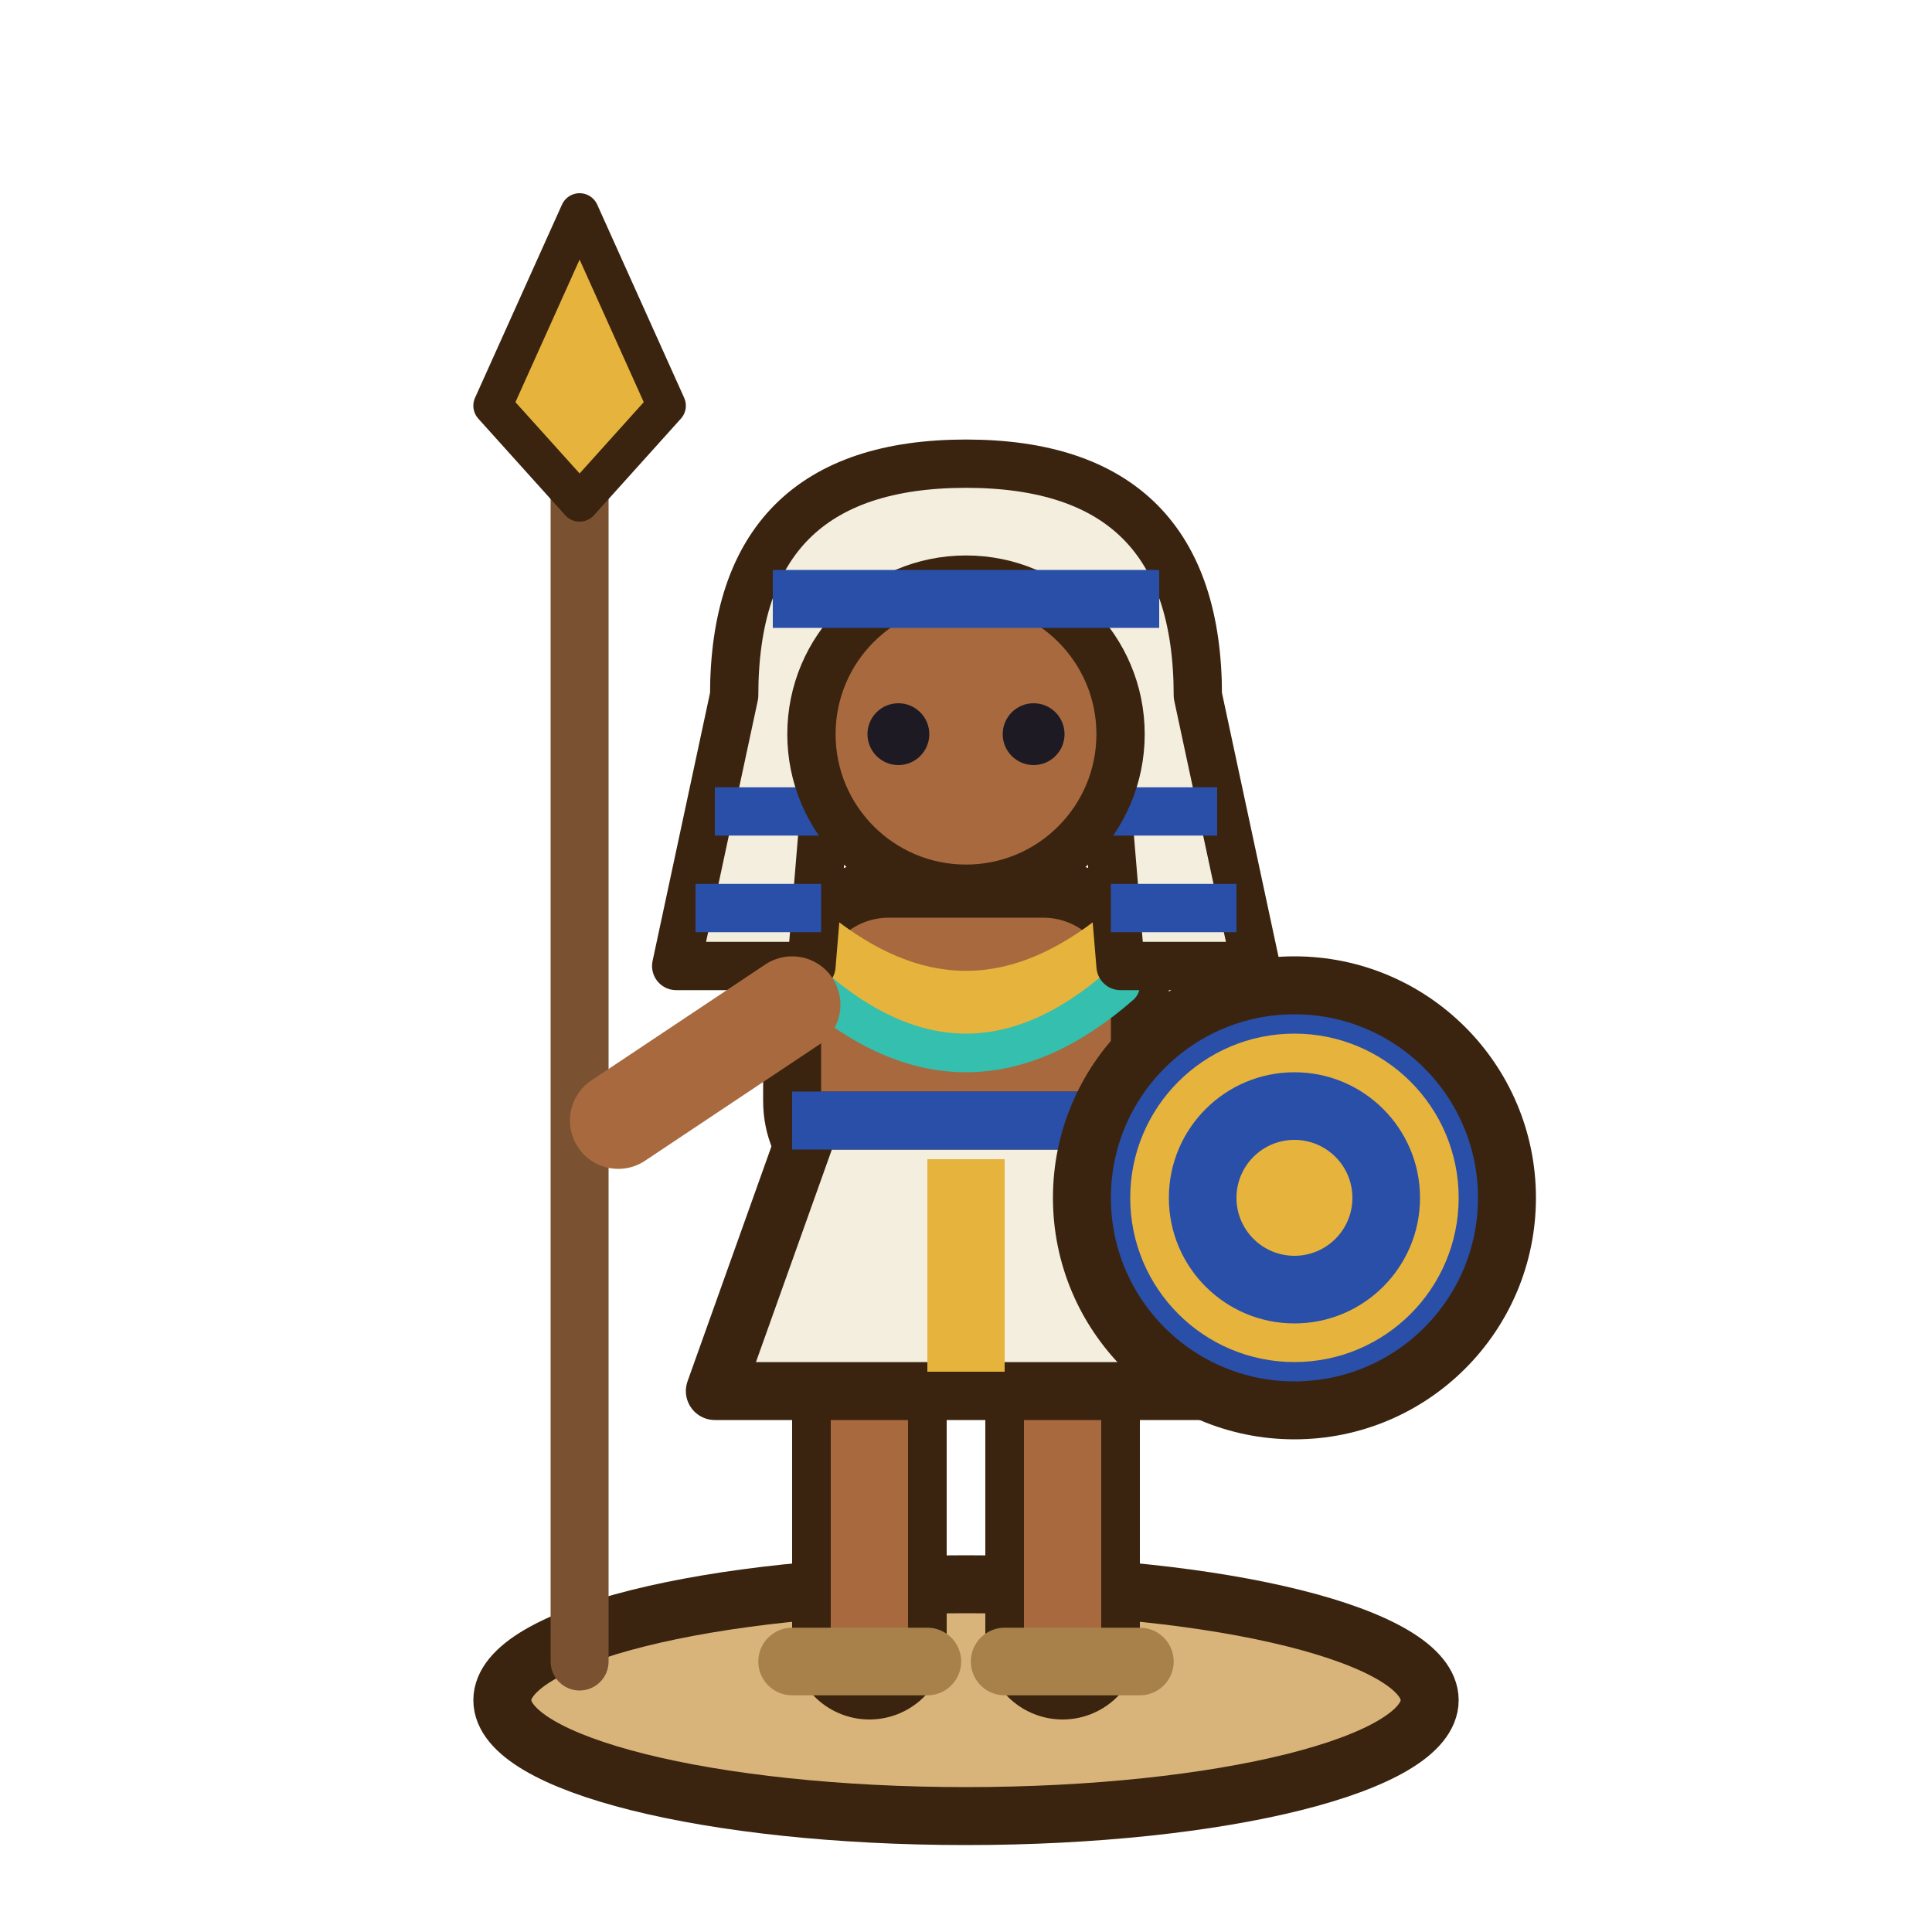
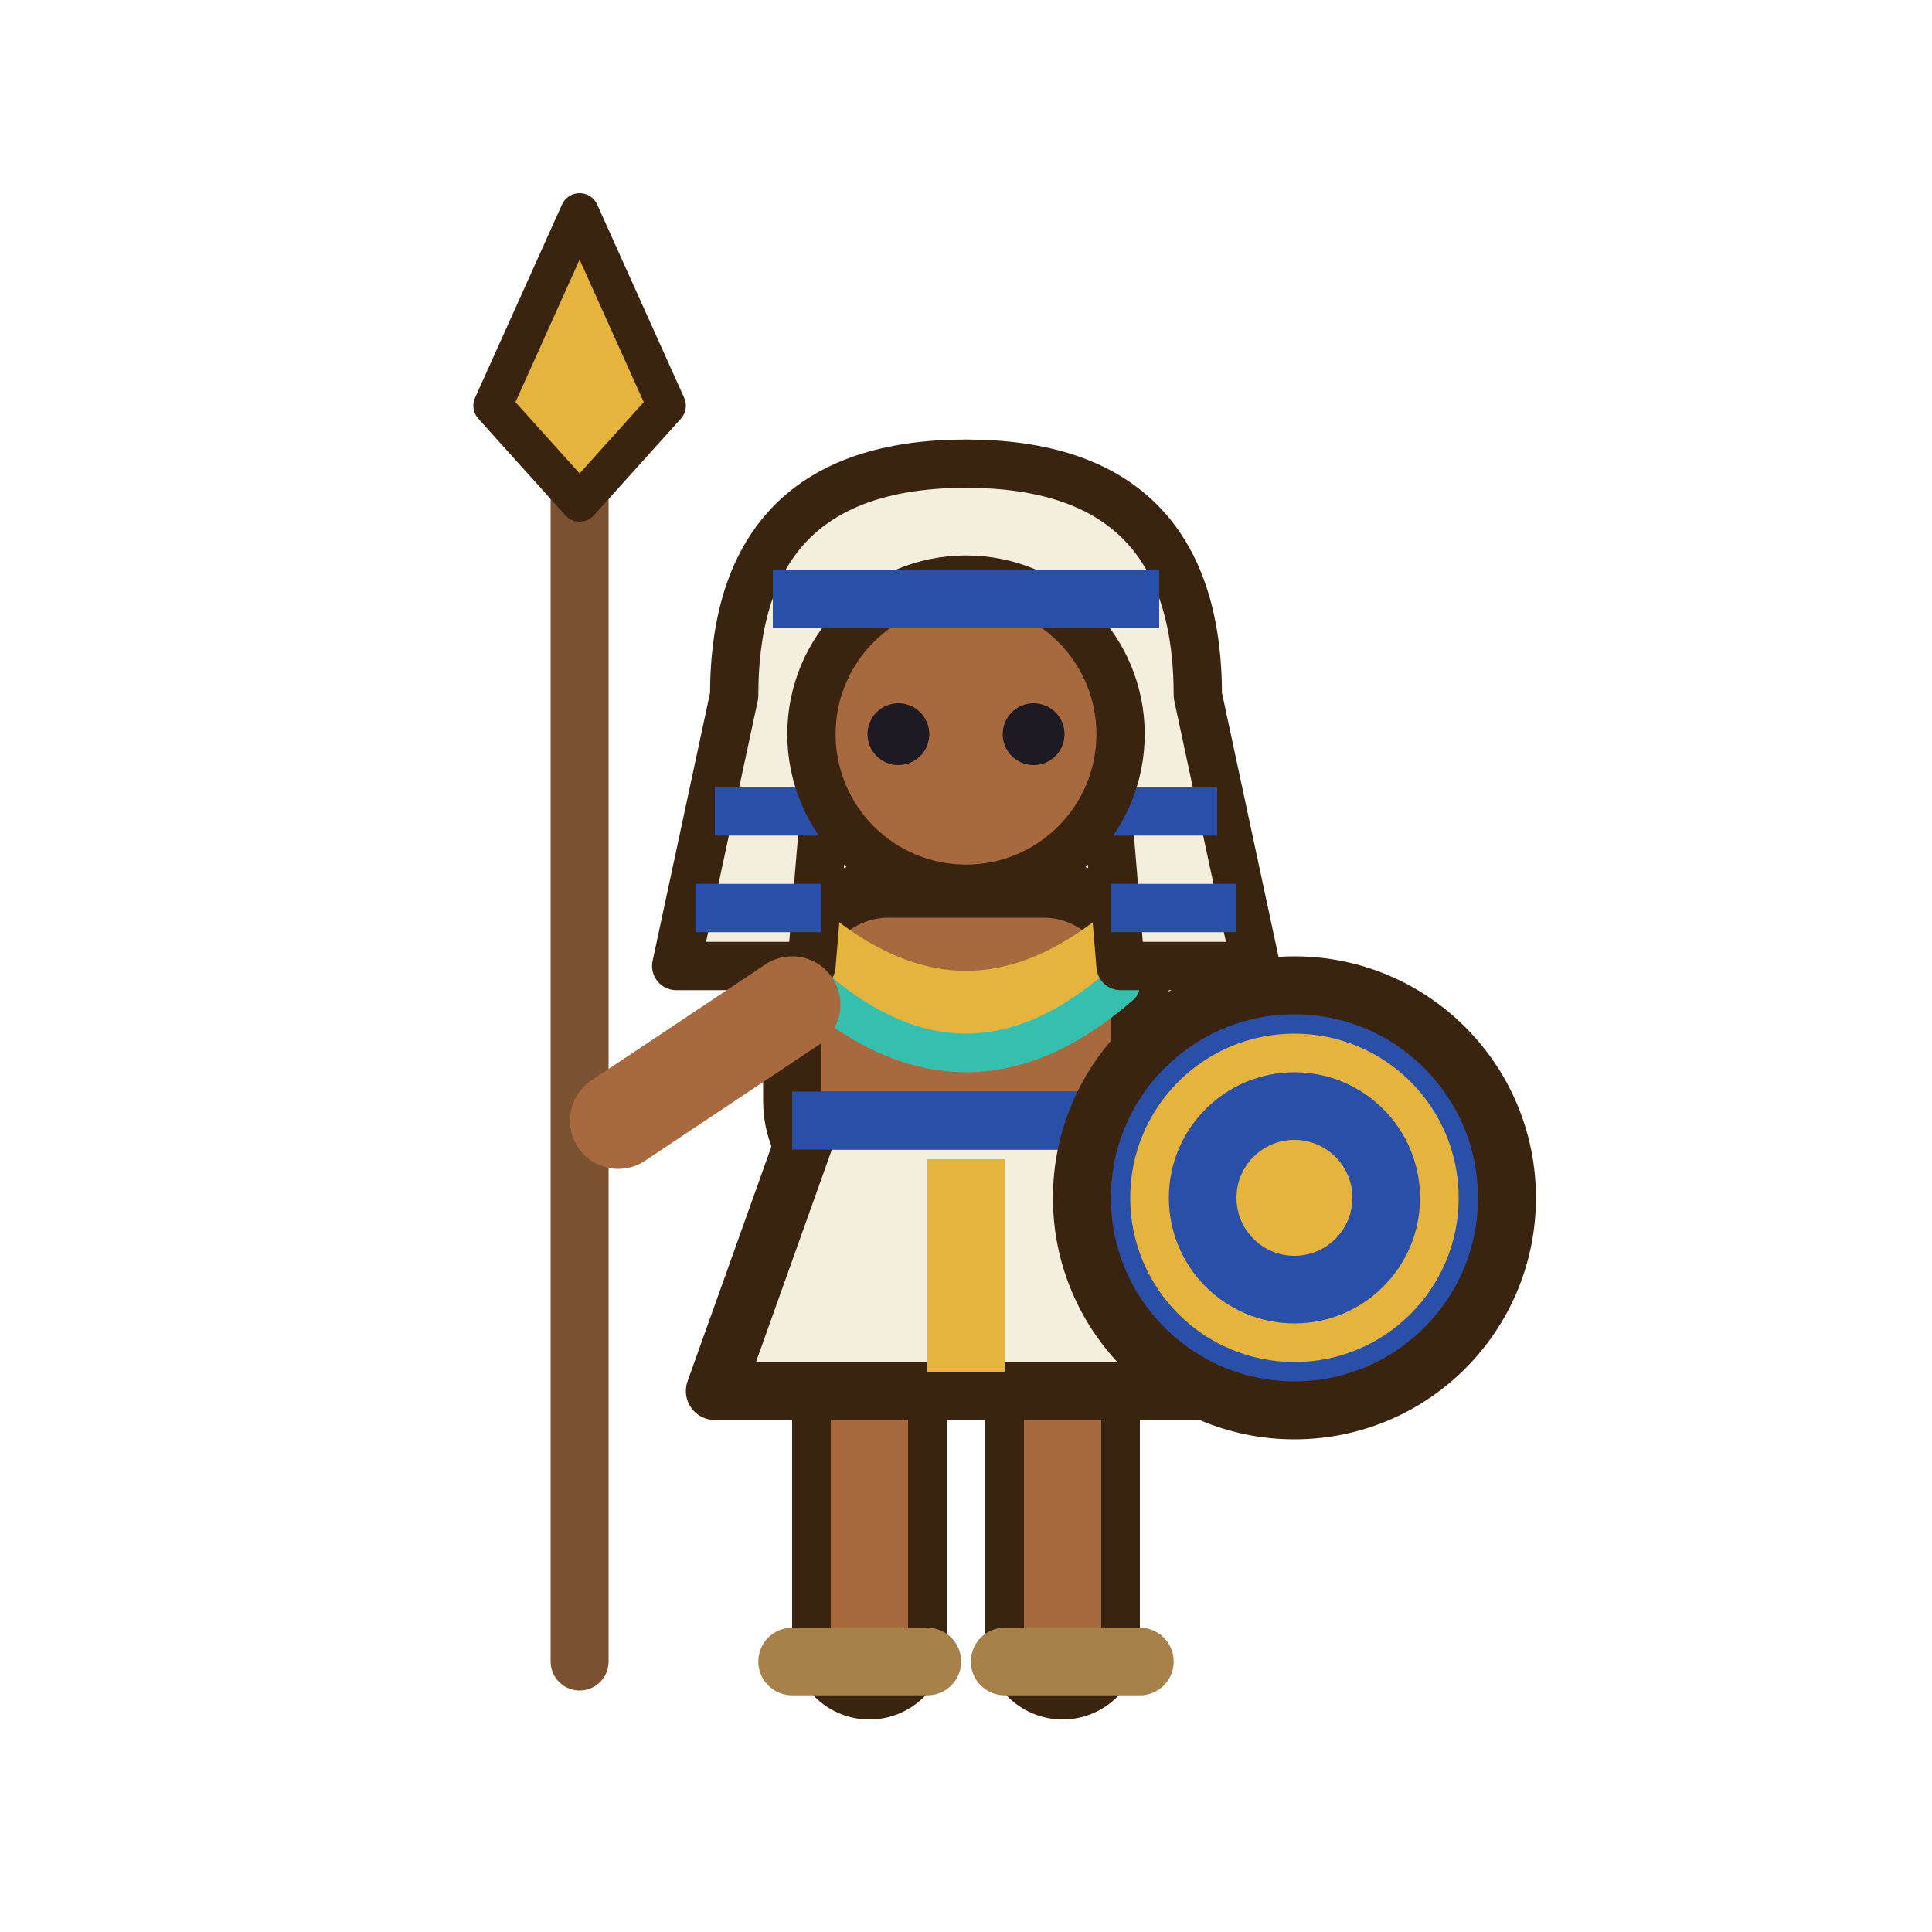
<svg xmlns="http://www.w3.org/2000/svg" viewBox="0 0 100 100">
-   <ellipse cx="50" cy="88" rx="24" ry="6" fill="#d9b47a" stroke="#3a2410" stroke-width="3" />
  <path d="M45 85 V70 M55 85 V70" stroke="#3a2410" stroke-width="8" stroke-linecap="round" />
  <path d="M45 85 V70 M55 85 V70" stroke="#a8693e" stroke-width="4" stroke-linecap="round" />
  <path d="M41 86 h7 M52 86 h7" stroke="#a8814a" stroke-width="3.5" stroke-linecap="round" />
  <rect x="41" y="46" width="18" height="16" rx="5" fill="#a8693e" stroke="#3a2410" stroke-width="3" />
  <path d="M37 72 L42 58 H58 L63 72 Z" fill="#f4eedf" stroke="#3a2410" stroke-width="3" stroke-linejoin="round" />
  <rect x="48" y="60" width="4" height="11" fill="#e6b43c" />
  <path d="M41 58 H59" stroke="#2a4fa8" stroke-width="3" />
  <path d="M41 48 Q50 56 59 48" fill="none" stroke="#e6b43c" stroke-width="3.5" stroke-linecap="round" />
  <path d="M42 51 Q50 58 58 51" fill="none" stroke="#34bfae" stroke-width="2" stroke-linecap="round" />
  <path d="M38 36 Q38 24 50 24 Q62 24 62 36 L65 50 H58 L57 38 H43 L42 50 H35 Z" fill="#f4eedf" stroke="#3a2410" stroke-width="2.5" stroke-linejoin="round" />
  <path d="M37 42 h5.5 M57.5 42 h5.5 M36 47 h6.5 M57.5 47 h6.5" stroke="#2a4fa8" stroke-width="2.5" />
  <circle cx="50" cy="38" r="8" fill="#a8693e" stroke="#3a2410" stroke-width="2.5" />
  <path d="M40 31 H60" stroke="#2a4fa8" stroke-width="3" />
  <circle cx="46.5" cy="38" r="1.6" fill="#1e1a24" />
  <circle cx="53.5" cy="38" r="1.6" fill="#1e1a24" />
  <path d="M30 86 V24" stroke="#7a5232" stroke-width="3" stroke-linecap="round" />
  <path d="M30 11 L34.5 21 L30 26 L25.5 21 Z" fill="#e6b43c" stroke="#3a2410" stroke-width="2" stroke-linejoin="round" />
  <path d="M41 52 L32 58" stroke="#a8693e" stroke-width="5" stroke-linecap="round" />
  <circle cx="67" cy="62" r="11" fill="#2a4fa8" stroke="#3a2410" stroke-width="3" />
  <circle cx="67" cy="62" r="7.5" fill="none" stroke="#e6b43c" stroke-width="2" />
  <circle cx="67" cy="62" r="3" fill="#e6b43c" />
</svg>
